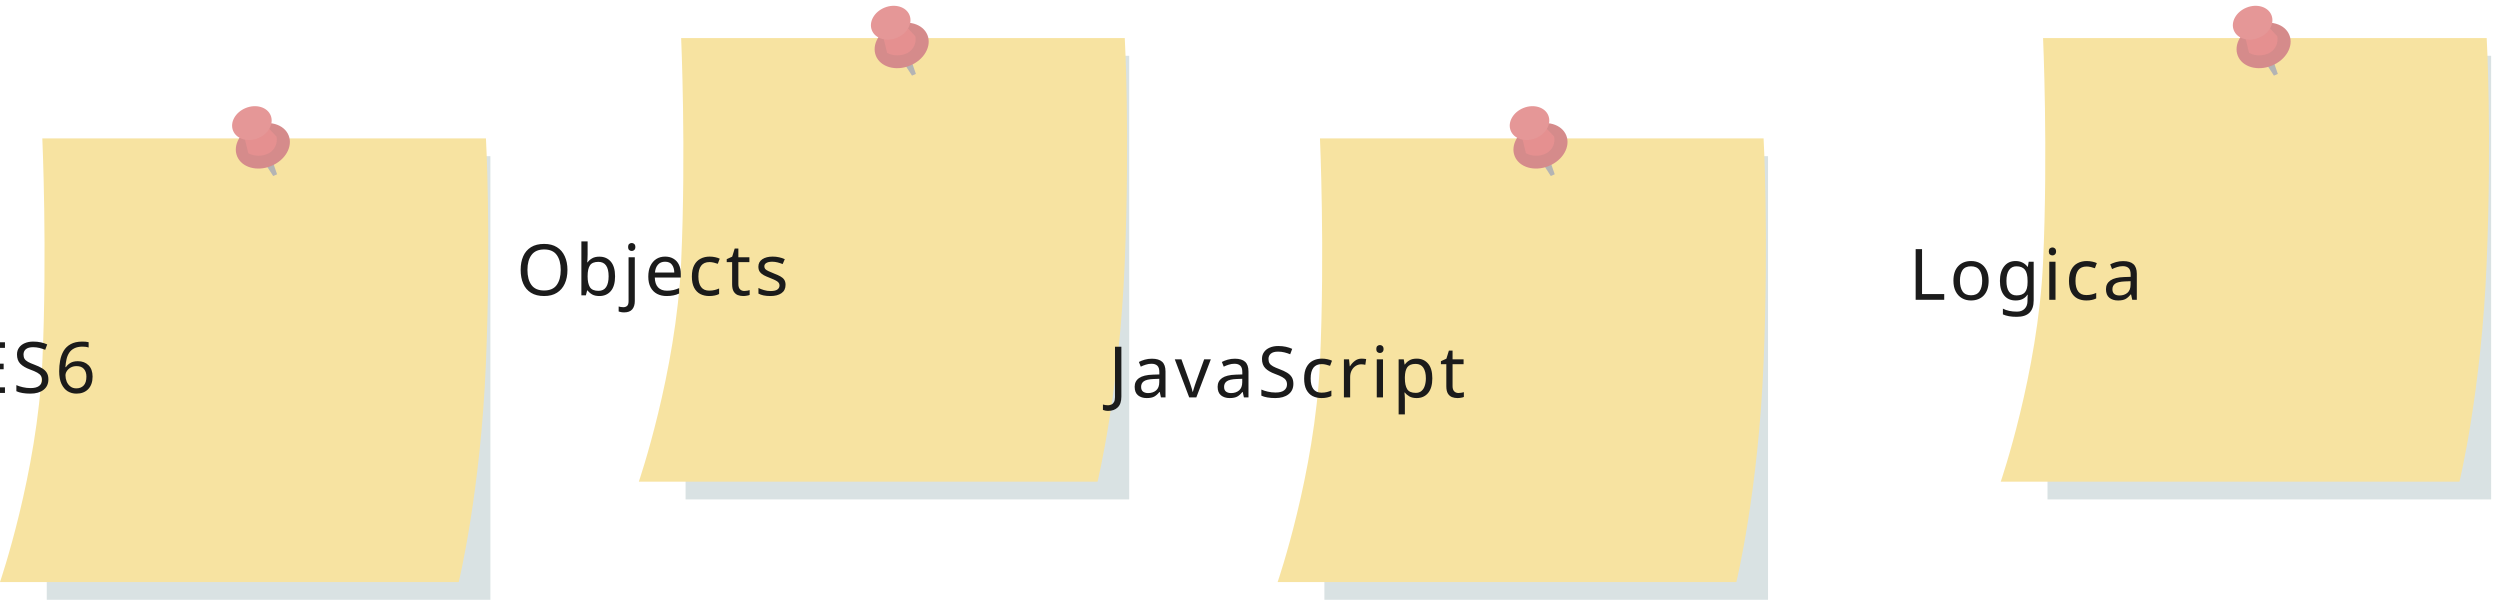
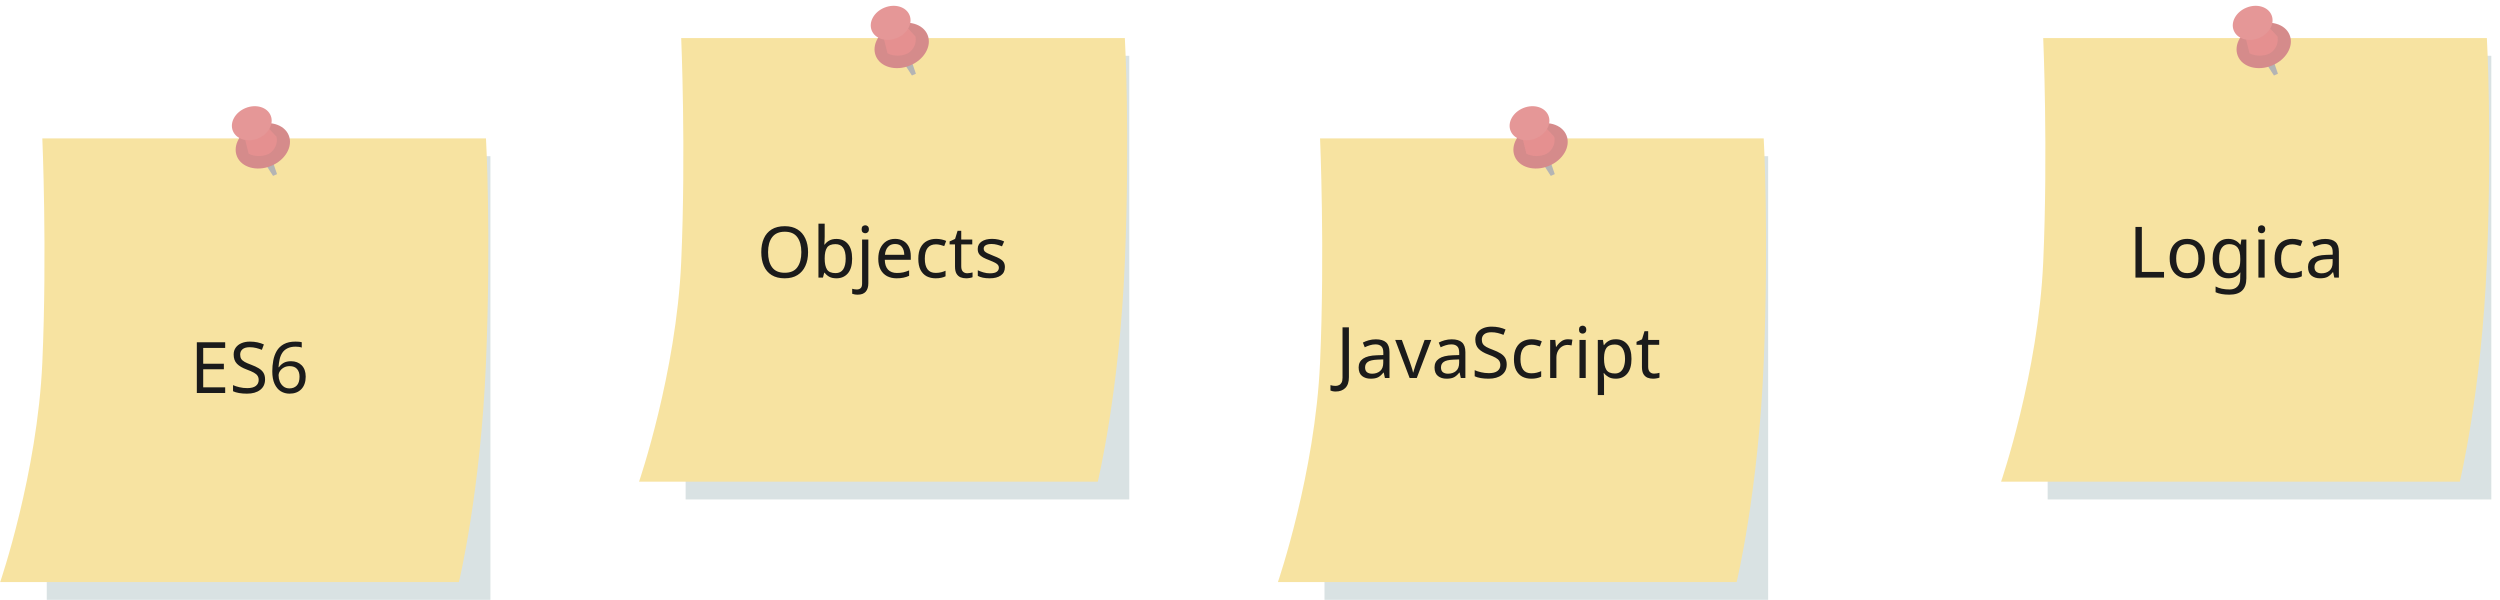
- <svg xmlns="http://www.w3.org/2000/svg" width="563.541" height="135.202" viewBox="0 0 563.541 135.202">
+ <svg xmlns="http://www.w3.org/2000/svg" version="1.1" id="Layer_1" x="0px" y="0px" viewBox="0 0 563.5 135.2" style="enable-background:new 0 0 563.5 135.2;" xml:space="preserve">
+   <style type="text/css">
+ 	.st0{fill:#D9E2E3;}
+ 	.st1{fill:#F7E3A1;}
+ 	.st2{fill:#B4B4B4;}
+ 	.st3{fill:#D58B8B;}
+ 	.st4{fill:#E59090;}
+ 	.st5{fill:#E59797;}
+ 	.st6{fill:#1B1B1B;}
+ 	.st7{font-family:'Poppins-Regular';}
+ 	.st8{font-size:16px;}
+ </style>
  <g id="Notes-aref-week1" transform="translate(-407.459 -777)">
-     <g id="Group_89" data-name="Group 89" transform="translate(-12 -29.425)">
-       <g id="Group_51" data-name="Group 51" transform="translate(28 27.627)">
-         <rect id="Rectangle_118" data-name="Rectangle 118" width="100" height="100" transform="translate(402 814)" fill="#d9e2e3" />
-         <g id="Group_50" data-name="Group 50">
-           <path id="Path_511" data-name="Path 511" d="M0,0H100s1.184,21.351,0,50.525S93.864,100,93.864,100H-9.541S-1.136,75.525,0,50.525,0,0,0,0Z" transform="translate(401 810)" fill="#f7e3a1" />
-           <g id="Group_49" data-name="Group 49" transform="translate(-4.895 4.846)">
-             <path id="Subtraction_1" data-name="Subtraction 1" d="M4.52,6.849h0L0,1.452,2.238,0,5.344,6.354l-.823.495Z" transform="translate(454.283 806.281) rotate(7)" fill="#b4b4b4" />
-             <ellipse id="Ellipse_55" data-name="Ellipse 55" cx="6.266" cy="4.924" rx="6.266" ry="4.924" transform="translate(447.951 804.599) rotate(-22)" fill="#d58b8b" />
-             <path id="Path_512" data-name="Path 512" d="M.317-2.793,4.123,1.261A3.507,3.507,0,0,1,2.375,5.018a5.082,5.082,0,0,1-4.613,0L-3.582-.495Z" transform="translate(454.566 803.488)" fill="#e59090" />
-             <ellipse id="Ellipse_54" data-name="Ellipse 54" cx="4.575" cy="3.673" rx="4.575" ry="3.673" transform="translate(447.515 800.007) rotate(-22)" fill="#e59797" />
+     <g id="Group_89" transform="translate(-12 -29.425)">
+       <g id="Group_51" transform="translate(28 27.627)">
+         <rect id="Rectangle_118" x="402" y="814" class="st0" width="100" height="100" />
+         <g id="Group_50">
+           <path id="Path_511" class="st1" d="M401,810h100c0,0,1.2,21.4,0,50.5c-1.2,29.2-6.1,49.5-6.1,49.5H391.5c0,0,8.4-24.5,9.5-49.5      S401,810,401,810z" />
+           <g id="Group_49" transform="translate(-4.895 4.846)">
+             <path id="Subtraction_1" class="st2" d="M457.9,813.6L457.9,813.6l-3.8-5.9l2.4-1.2l2.3,6.7L457.9,813.6L457.9,813.6z" />
+             <ellipse id="Ellipse_55" transform="matrix(0.9272 -0.3746 0.3746 0.9272 -269.0636 229.422)" class="st3" cx="455.6" cy="806.8" rx="6.3" ry="4.9" />
+             <path id="Path_512" class="st4" d="M454.9,800.7l3.8,4.1c0.3,1.5-0.4,3-1.7,3.8c-1.4,0.7-3.2,0.7-4.6,0L451,803L454.9,800.7z" />
+             <ellipse id="Ellipse_54" transform="matrix(0.9272 -0.3746 0.3746 0.9272 -267.3262 228.1231)" class="st5" cx="453.1" cy="801.7" rx="4.6" ry="3.7" />
          </g>
        </g>
      </g>
-       <text id="ES6" transform="translate(427 878)" fill="#1b1b1b" font-size="16" font-family="Poppins-Regular, Poppins" letter-spacing="0.05em">
-         <tspan x="-14.36" y="17">ES6</tspan>
-       </text>
+       <text transform="matrix(1 0 0 1 462.2776 895)" class="st6 st7 st8">ES6</text>
    </g>
-     <g id="Group_90" data-name="Group 90" transform="translate(-12 -29.425)">
-       <g id="Group_55" data-name="Group 55" transform="translate(172 5)">
-         <rect id="Rectangle_118-2" data-name="Rectangle 118" width="100" height="100" transform="translate(402 814)" fill="#d9e2e3" />
-         <g id="Group_50-2" data-name="Group 50">
-           <path id="Path_511-2" data-name="Path 511" d="M0,0H100s1.184,21.351,0,50.525S93.864,100,93.864,100H-9.541S-1.136,75.525,0,50.525,0,0,0,0Z" transform="translate(401 810)" fill="#f7e3a1" />
-           <g id="Group_49-2" data-name="Group 49" transform="translate(-4.895 4.846)">
-             <path id="Subtraction_1-2" data-name="Subtraction 1" d="M4.52,6.849h0L0,1.452,2.238,0,5.344,6.354l-.823.495Z" transform="translate(454.283 806.281) rotate(7)" fill="#b4b4b4" />
-             <ellipse id="Ellipse_55-2" data-name="Ellipse 55" cx="6.266" cy="4.924" rx="6.266" ry="4.924" transform="translate(447.951 804.599) rotate(-22)" fill="#d58b8b" />
-             <path id="Path_512-2" data-name="Path 512" d="M.317-2.793,4.123,1.261A3.507,3.507,0,0,1,2.375,5.018a5.082,5.082,0,0,1-4.613,0L-3.582-.495Z" transform="translate(454.566 803.488)" fill="#e59090" />
-             <ellipse id="Ellipse_54-2" data-name="Ellipse 54" cx="4.575" cy="3.673" rx="4.575" ry="3.673" transform="translate(447.515 800.007) rotate(-22)" fill="#e59797" />
+     <g id="Group_90" transform="translate(-12 -29.425)">
+       <g id="Group_55" transform="translate(172 5)">
+         <rect id="Rectangle_118-2" x="402" y="814" class="st0" width="100" height="100" />
+         <g id="Group_50-2">
+           <path id="Path_511-2" class="st1" d="M401,810h100c0,0,1.2,21.4,0,50.5c-1.2,29.2-6.1,49.5-6.1,49.5H391.5      c0,0,8.4-24.5,9.5-49.5S401,810,401,810z" />
+           <g id="Group_49-2" transform="translate(-4.895 4.846)">
+             <path id="Subtraction_1-2" class="st2" d="M457.9,813.6L457.9,813.6l-3.8-5.9l2.4-1.2l2.3,6.7L457.9,813.6L457.9,813.6z" />
+             <ellipse id="Ellipse_55-2" transform="matrix(0.9272 -0.3746 0.3746 0.9272 -269.0636 229.422)" class="st3" cx="455.6" cy="806.8" rx="6.3" ry="4.9" />
+             <path id="Path_512-2" class="st4" d="M454.9,800.7l3.8,4.1c0.3,1.5-0.4,3-1.7,3.8c-1.4,0.7-3.2,0.7-4.6,0L451,803L454.9,800.7z       " />
+             <ellipse id="Ellipse_54-2" transform="matrix(0.9272 -0.3746 0.3746 0.9272 -267.3262 228.1231)" class="st5" cx="453.1" cy="801.7" rx="4.6" ry="3.7" />
          </g>
        </g>
      </g>
-       <text id="Objects" transform="translate(569 856)" fill="#1b1b1b" font-size="16" font-family="Poppins-Regular, Poppins" letter-spacing="0.05em">
-         <tspan x="-33.144" y="17">Objects</tspan>
-       </text>
+       <text transform="matrix(1 0 0 1 590.0812 869.0001)" class="st6 st7 st8">Objects</text>
    </g>
-     <g id="Group_91" data-name="Group 91" transform="translate(-12 -29.425)">
-       <g id="Group_56" data-name="Group 56" transform="translate(316 27.627)">
-         <rect id="Rectangle_118-3" data-name="Rectangle 118" width="100" height="100" transform="translate(402 814)" fill="#d9e2e3" />
-         <g id="Group_50-3" data-name="Group 50">
-           <path id="Path_511-3" data-name="Path 511" d="M0,0H100s1.184,21.351,0,50.525S93.864,100,93.864,100H-9.541S-1.136,75.525,0,50.525,0,0,0,0Z" transform="translate(401 810)" fill="#f7e3a1" />
-           <g id="Group_49-3" data-name="Group 49" transform="translate(-4.895 4.846)">
-             <path id="Subtraction_1-3" data-name="Subtraction 1" d="M4.52,6.849h0L0,1.452,2.238,0,5.344,6.354l-.823.495Z" transform="translate(454.283 806.281) rotate(7)" fill="#b4b4b4" />
-             <ellipse id="Ellipse_55-3" data-name="Ellipse 55" cx="6.266" cy="4.924" rx="6.266" ry="4.924" transform="translate(447.951 804.599) rotate(-22)" fill="#d58b8b" />
-             <path id="Path_512-3" data-name="Path 512" d="M.317-2.793,4.123,1.261A3.507,3.507,0,0,1,2.375,5.018a5.082,5.082,0,0,1-4.613,0L-3.582-.495Z" transform="translate(454.566 803.488)" fill="#e59090" />
-             <ellipse id="Ellipse_54-3" data-name="Ellipse 54" cx="4.575" cy="3.673" rx="4.575" ry="3.673" transform="translate(447.515 800.007) rotate(-22)" fill="#e59797" />
+     <g id="Group_91" transform="translate(-12 -29.425)">
+       <g id="Group_56" transform="translate(316 27.627)">
+         <rect id="Rectangle_118-3" x="402" y="814" class="st0" width="100" height="100" />
+         <g id="Group_50-3">
+           <path id="Path_511-3" class="st1" d="M401,810h100c0,0,1.2,21.4,0,50.5c-1.2,29.2-6.1,49.5-6.1,49.5H391.5      c0,0,8.4-24.5,9.5-49.5S401,810,401,810z" />
+           <g id="Group_49-3" transform="translate(-4.895 4.846)">
+             <path id="Subtraction_1-3" class="st2" d="M457.9,813.6L457.9,813.6l-3.8-5.9l2.4-1.2l2.3,6.7L457.9,813.6L457.9,813.6z" />
+             <ellipse id="Ellipse_55-3" transform="matrix(0.9272 -0.3746 0.3746 0.9272 -269.0636 229.422)" class="st3" cx="455.6" cy="806.8" rx="6.3" ry="4.9" />
+             <path id="Path_512-3" class="st4" d="M454.9,800.7l3.8,4.1c0.3,1.5-0.4,3-1.7,3.8c-1.4,0.7-3.2,0.7-4.6,0L451,803L454.9,800.7z       " />
+             <ellipse id="Ellipse_54-3" transform="matrix(0.9272 -0.3746 0.3746 0.9272 -267.3262 228.1231)" class="st5" cx="453.1" cy="801.7" rx="4.6" ry="3.7" />
          </g>
        </g>
      </g>
-       <text id="JavaScript" transform="translate(715 879)" fill="#1b1b1b" font-size="16" font-family="Poppins-Regular, Poppins" letter-spacing="0.05em">
-         <tspan x="-45.672" y="17">JavaScript</tspan>
-       </text>
+       <text transform="matrix(1 0 0 1 720.5953 891.6266)" class="st6 st7 st8">JavaScript</text>
    </g>
-     <g id="Group_92" data-name="Group 92" transform="translate(-12 -29.425)">
-       <g id="Group_57" data-name="Group 57" transform="translate(479 5)">
-         <rect id="Rectangle_118-4" data-name="Rectangle 118" width="100" height="100" transform="translate(402 814)" fill="#d9e2e3" />
-         <g id="Group_50-4" data-name="Group 50">
-           <path id="Path_511-4" data-name="Path 511" d="M0,0H100s1.184,21.351,0,50.525S93.864,100,93.864,100H-9.541S-1.136,75.525,0,50.525,0,0,0,0Z" transform="translate(401 810)" fill="#f7e3a1" />
-           <g id="Group_49-4" data-name="Group 49" transform="translate(-4.895 4.846)">
-             <path id="Subtraction_1-4" data-name="Subtraction 1" d="M4.52,6.849h0L0,1.452,2.238,0,5.344,6.354l-.823.495Z" transform="translate(454.283 806.281) rotate(7)" fill="#b4b4b4" />
-             <ellipse id="Ellipse_55-4" data-name="Ellipse 55" cx="6.266" cy="4.924" rx="6.266" ry="4.924" transform="translate(447.951 804.599) rotate(-22)" fill="#d58b8b" />
-             <path id="Path_512-4" data-name="Path 512" d="M.317-2.793,4.123,1.261A3.507,3.507,0,0,1,2.375,5.018a5.082,5.082,0,0,1-4.613,0L-3.582-.495Z" transform="translate(454.566 803.488)" fill="#e59090" />
-             <ellipse id="Ellipse_54-4" data-name="Ellipse 54" cx="4.575" cy="3.673" rx="4.575" ry="3.673" transform="translate(447.515 800.007) rotate(-22)" fill="#e59797" />
+     <g id="Group_92" transform="translate(-12 -29.425)">
+       <g id="Group_57" transform="translate(479 5)">
+         <rect id="Rectangle_118-4" x="402" y="814" class="st0" width="100" height="100" />
+         <g id="Group_50-4">
+           <path id="Path_511-4" class="st1" d="M401,810h100c0,0,1.2,21.4,0,50.5c-1.2,29.2-6.1,49.5-6.1,49.5H391.5      c0,0,8.4-24.5,9.5-49.5S401,810,401,810z" />
+           <g id="Group_49-4" transform="translate(-4.895 4.846)">
+             <path id="Subtraction_1-4" class="st2" d="M457.9,813.6L457.9,813.6l-3.8-5.9l2.4-1.2l2.3,6.7L457.9,813.6L457.9,813.6z" />
+             <ellipse id="Ellipse_55-4" transform="matrix(0.9272 -0.3746 0.3746 0.9272 -269.0636 229.422)" class="st3" cx="455.6" cy="806.8" rx="6.3" ry="4.9" />
+             <path id="Path_512-4" class="st4" d="M454.9,800.7l3.8,4.1c0.3,1.5-0.4,3-1.7,3.8c-1.4,0.7-3.2,0.7-4.6,0L451,803L454.9,800.7z       " />
+             <ellipse id="Ellipse_54-4" transform="matrix(0.9272 -0.3746 0.3746 0.9272 -267.3262 228.1231)" class="st5" cx="453.1" cy="801.7" rx="4.6" ry="3.7" />
          </g>
        </g>
      </g>
-       <text id="Logica" transform="translate(878 857)" fill="#1b1b1b" font-size="16" font-family="Poppins-Regular, Poppins" letter-spacing="0.05em">
-         <tspan x="-28.264" y="17">Logica</tspan>
-       </text>
+       <text transform="matrix(1 0 0 1 899.2437 869.0001)" class="st6 st7 st8">Logica</text>
    </g>
  </g>
</svg>
